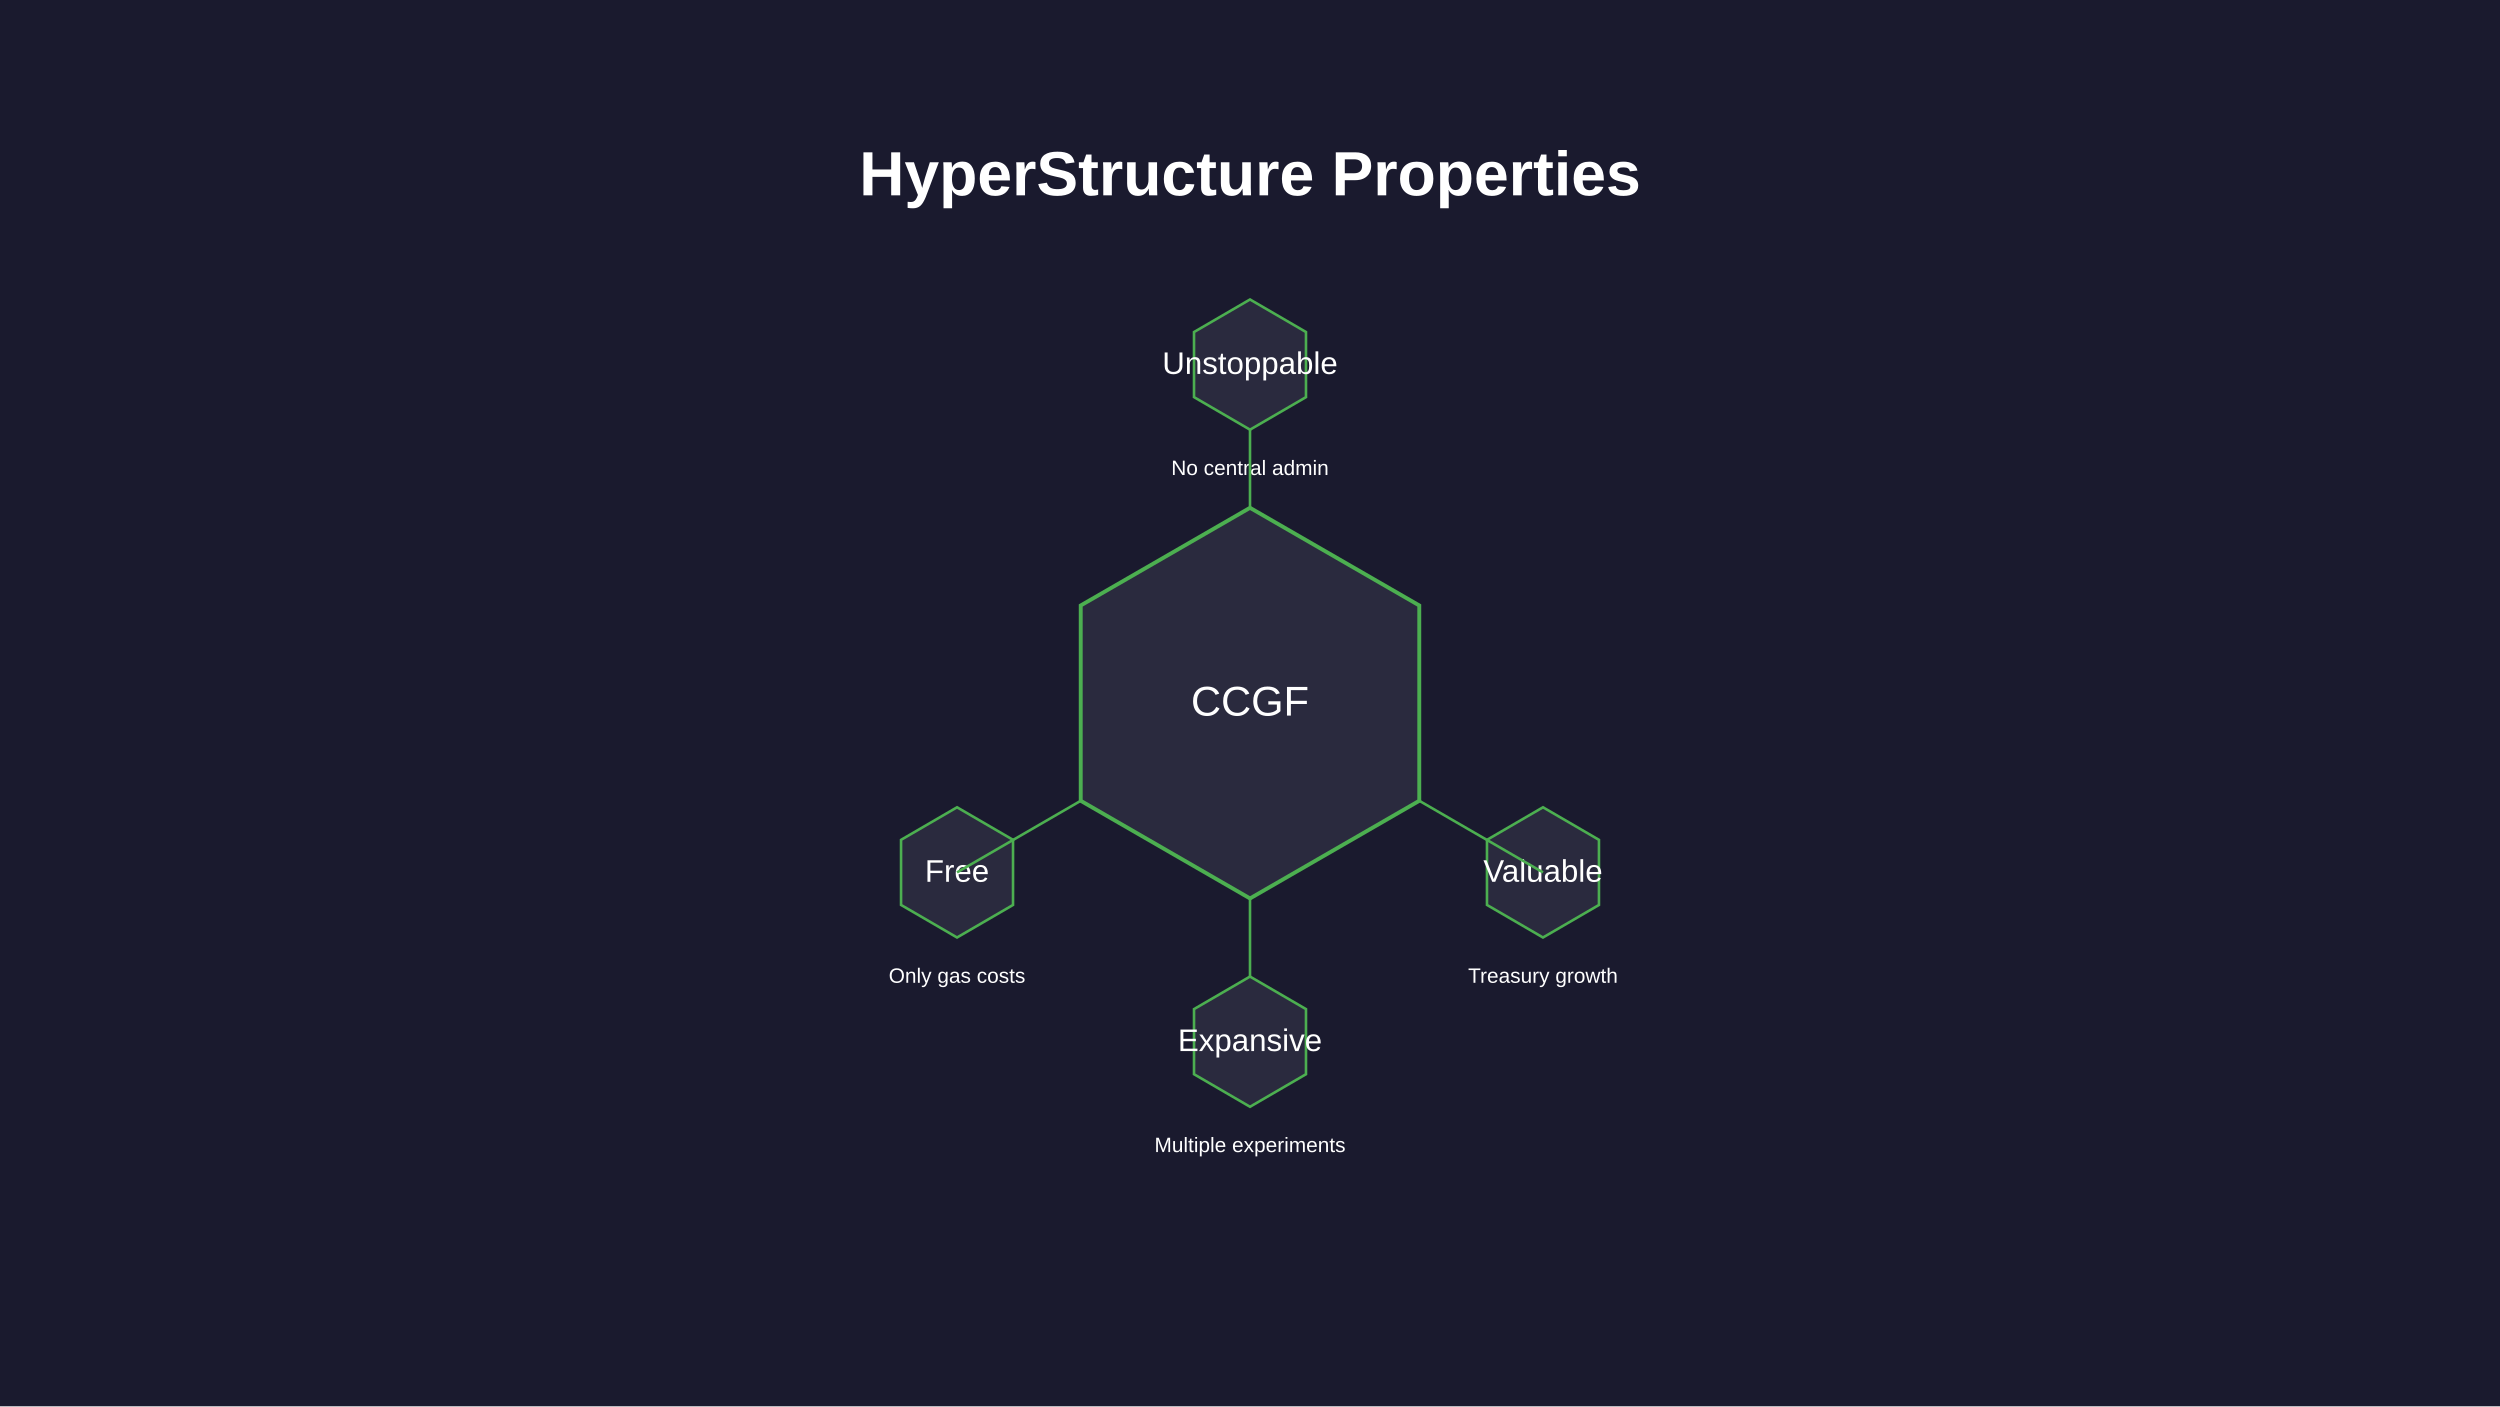
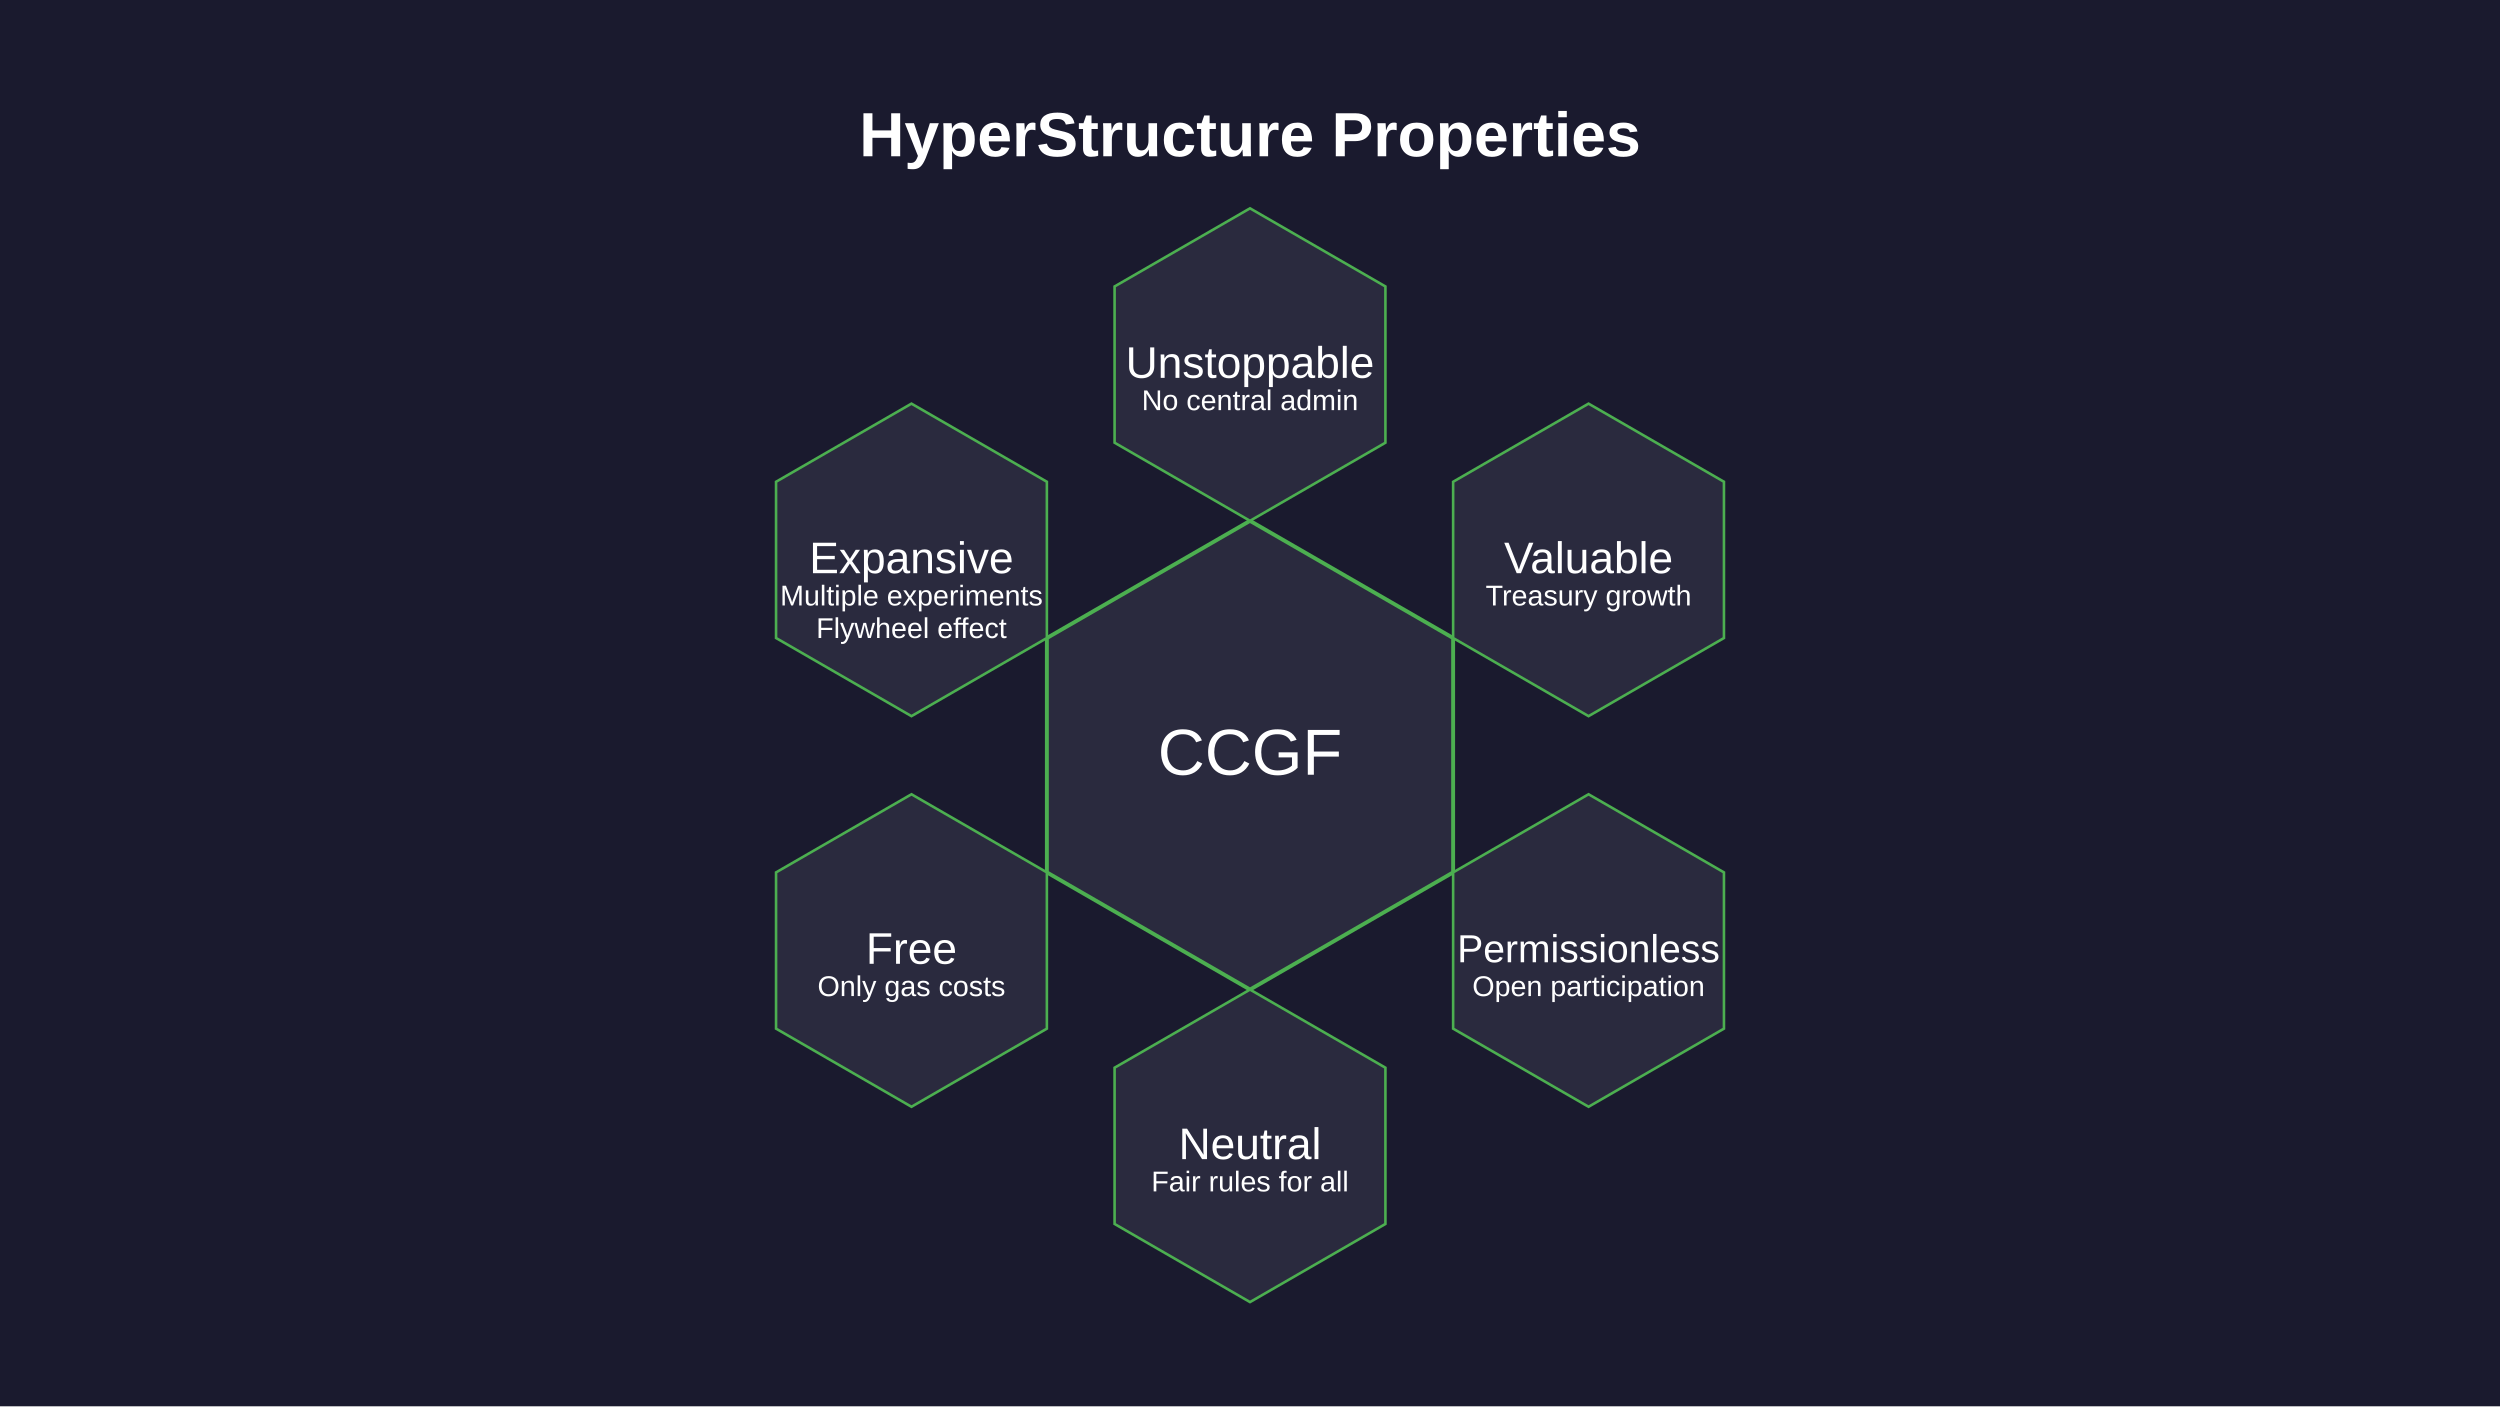
<svg xmlns="http://www.w3.org/2000/svg" width="1920" height="1080" viewBox="0 0 1920 1080">
  <rect width="100%" height="100%" fill="#1a1a2e" />
-   <text x="960" y="150" font-family="Arial, sans-serif" font-size="48" fill="#ffffff" text-anchor="middle" font-weight="bold">
+   <text x="960" y="120" font-family="Arial, sans-serif" font-size="48" fill="#ffffff" text-anchor="middle" font-weight="bold">
        HyperStructure Properties
    </text>
-   <g transform="translate(960,540)">
-     <path d="M 0,-150 L 130,-75 L 130,75 L 0,150 L -130,75 L -130,-75 Z" fill="#2a2a3e" stroke="#4CAF50" stroke-width="3" />
-     <text x="0" y="0" font-family="Arial, sans-serif" font-size="32" fill="#ffffff" text-anchor="middle" dy=".3em">CCGF</text>
-     <g transform="translate(0,-260)">
-       <path d="M 0,-50 L 43,-25 L 43,25 L 0,50 L -43,25 L -43,-25 Z" fill="#2a2a3e" stroke="#4CAF50" stroke-width="2" />
-       <text x="0" y="0" font-family="Arial, sans-serif" font-size="24" fill="#ffffff" text-anchor="middle" dy=".3em">Unstoppable</text>
-       <text x="0" y="80" font-family="Arial, sans-serif" font-size="16" fill="#ffffff" text-anchor="middle" dy=".3em">No central admin</text>
+   <g transform="translate(960,580)">
+     <path d="M 0,-180 L 156,-90 L 156,90 L 0,180 L -156,90 L -156,-90 Z" fill="#2a2a3e" stroke="#4CAF50" stroke-width="3" />
+     <text x="0" y="0" font-family="Arial, sans-serif" font-size="50" fill="#ffffff" text-anchor="middle" dy=".3em">CCGF</text>
+     <g transform="translate(0,-300)">
+       <path d="M 0,-120 L 104,-60 L 104,60 L 0,120 L -104,60 L -104,-60 Z" fill="#2a2a3e" stroke="#4CAF50" stroke-width="2" />
+       <text x="0" y="0" font-family="Arial, sans-serif" font-size="34" fill="#ffffff" text-anchor="middle" dy=".3em">Unstoppable</text>
+       <text x="0" y="35" font-family="Arial, sans-serif" font-size="22" fill="#ffffff" text-anchor="middle">No central admin</text>
    </g>
-     <g transform="translate(-225,130)">
-       <path d="M 0,-50 L 43,-25 L 43,25 L 0,50 L -43,25 L -43,-25 Z" fill="#2a2a3e" stroke="#4CAF50" stroke-width="2" />
-       <text x="0" y="0" font-family="Arial, sans-serif" font-size="24" fill="#ffffff" text-anchor="middle" dy=".3em">Free</text>
-       <text x="0" y="80" font-family="Arial, sans-serif" font-size="16" fill="#ffffff" text-anchor="middle" dy=".3em">Only gas costs</text>
+     <g transform="translate(-260,-150)">
+       <path d="M 0,-120 L 104,-60 L 104,60 L 0,120 L -104,60 L -104,-60 Z" fill="#2a2a3e" stroke="#4CAF50" stroke-width="2" />
+       <text x="0" y="0" font-family="Arial, sans-serif" font-size="34" fill="#ffffff" text-anchor="middle" dy=".3em">Expansive</text>
+       <text x="0" y="35" font-family="Arial, sans-serif" font-size="22" fill="#ffffff" text-anchor="middle">Multiple experiments</text>
+       <text x="0" y="60" font-family="Arial, sans-serif" font-size="22" fill="#ffffff" text-anchor="middle">Flywheel effect</text>
    </g>
-     <g transform="translate(225,130)">
-       <path d="M 0,-50 L 43,-25 L 43,25 L 0,50 L -43,25 L -43,-25 Z" fill="#2a2a3e" stroke="#4CAF50" stroke-width="2" />
-       <text x="0" y="0" font-family="Arial, sans-serif" font-size="24" fill="#ffffff" text-anchor="middle" dy=".3em">Valuable</text>
-       <text x="0" y="80" font-family="Arial, sans-serif" font-size="16" fill="#ffffff" text-anchor="middle" dy=".3em">Treasury growth</text>
+     <g transform="translate(260,-150)">
+       <path d="M 0,-120 L 104,-60 L 104,60 L 0,120 L -104,60 L -104,-60 Z" fill="#2a2a3e" stroke="#4CAF50" stroke-width="2" />
+       <text x="0" y="0" font-family="Arial, sans-serif" font-size="34" fill="#ffffff" text-anchor="middle" dy=".3em">Valuable</text>
+       <text x="0" y="35" font-family="Arial, sans-serif" font-size="22" fill="#ffffff" text-anchor="middle">Treasury growth</text>
    </g>
-     <g transform="translate(0,260)">
-       <path d="M 0,-50 L 43,-25 L 43,25 L 0,50 L -43,25 L -43,-25 Z" fill="#2a2a3e" stroke="#4CAF50" stroke-width="2" />
-       <text x="0" y="0" font-family="Arial, sans-serif" font-size="24" fill="#ffffff" text-anchor="middle" dy=".3em">Expansive</text>
-       <text x="0" y="80" font-family="Arial, sans-serif" font-size="16" fill="#ffffff" text-anchor="middle" dy=".3em">Multiple experiments</text>
+     <g transform="translate(-260,150)">
+       <path d="M 0,-120 L 104,-60 L 104,60 L 0,120 L -104,60 L -104,-60 Z" fill="#2a2a3e" stroke="#4CAF50" stroke-width="2" />
+       <text x="0" y="0" font-family="Arial, sans-serif" font-size="34" fill="#ffffff" text-anchor="middle" dy=".3em">Free</text>
+       <text x="0" y="35" font-family="Arial, sans-serif" font-size="22" fill="#ffffff" text-anchor="middle">Only gas costs</text>
    </g>
-     <line x1="0" y1="-150" x2="0" y2="-210" stroke="#4CAF50" stroke-width="2" />
-     <line x1="-130" y1="75" x2="-225" y2="130" stroke="#4CAF50" stroke-width="2" />
-     <line x1="130" y1="75" x2="225" y2="130" stroke="#4CAF50" stroke-width="2" />
-     <line x1="0" y1="150" x2="0" y2="210" stroke="#4CAF50" stroke-width="2" />
+     <g transform="translate(260,150)">
+       <path d="M 0,-120 L 104,-60 L 104,60 L 0,120 L -104,60 L -104,-60 Z" fill="#2a2a3e" stroke="#4CAF50" stroke-width="2" />
+       <text x="0" y="0" font-family="Arial, sans-serif" font-size="30" fill="#ffffff" text-anchor="middle" dy=".3em">Permissionless</text>
+       <text x="0" y="35" font-family="Arial, sans-serif" font-size="22" fill="#ffffff" text-anchor="middle">Open participation</text>
+     </g>
+     <g transform="translate(0,300)">
+       <path d="M 0,-120 L 104,-60 L 104,60 L 0,120 L -104,60 L -104,-60 Z" fill="#2a2a3e" stroke="#4CAF50" stroke-width="2" />
+       <text x="0" y="0" font-family="Arial, sans-serif" font-size="34" fill="#ffffff" text-anchor="middle" dy=".3em">Neutral</text>
+       <text x="0" y="35" font-family="Arial, sans-serif" font-size="22" fill="#ffffff" text-anchor="middle">Fair rules for all</text>
+     </g>
+     <path d="M 0,-180 L 0,-180" stroke="#4CAF50" stroke-width="2" />
+     <path d="M 0,180 L 0,180" stroke="#4CAF50" stroke-width="2" />
+     <path d="M -156,-90 L -156,-90" stroke="#4CAF50" stroke-width="2" />
+     <path d="M 156,-90 L 156,-90" stroke="#4CAF50" stroke-width="2" />
+     <path d="M -156,90 L -156,90" stroke="#4CAF50" stroke-width="2" />
+     <path d="M 156,90 L 156,90" stroke="#4CAF50" stroke-width="2" />
  </g>
</svg>
